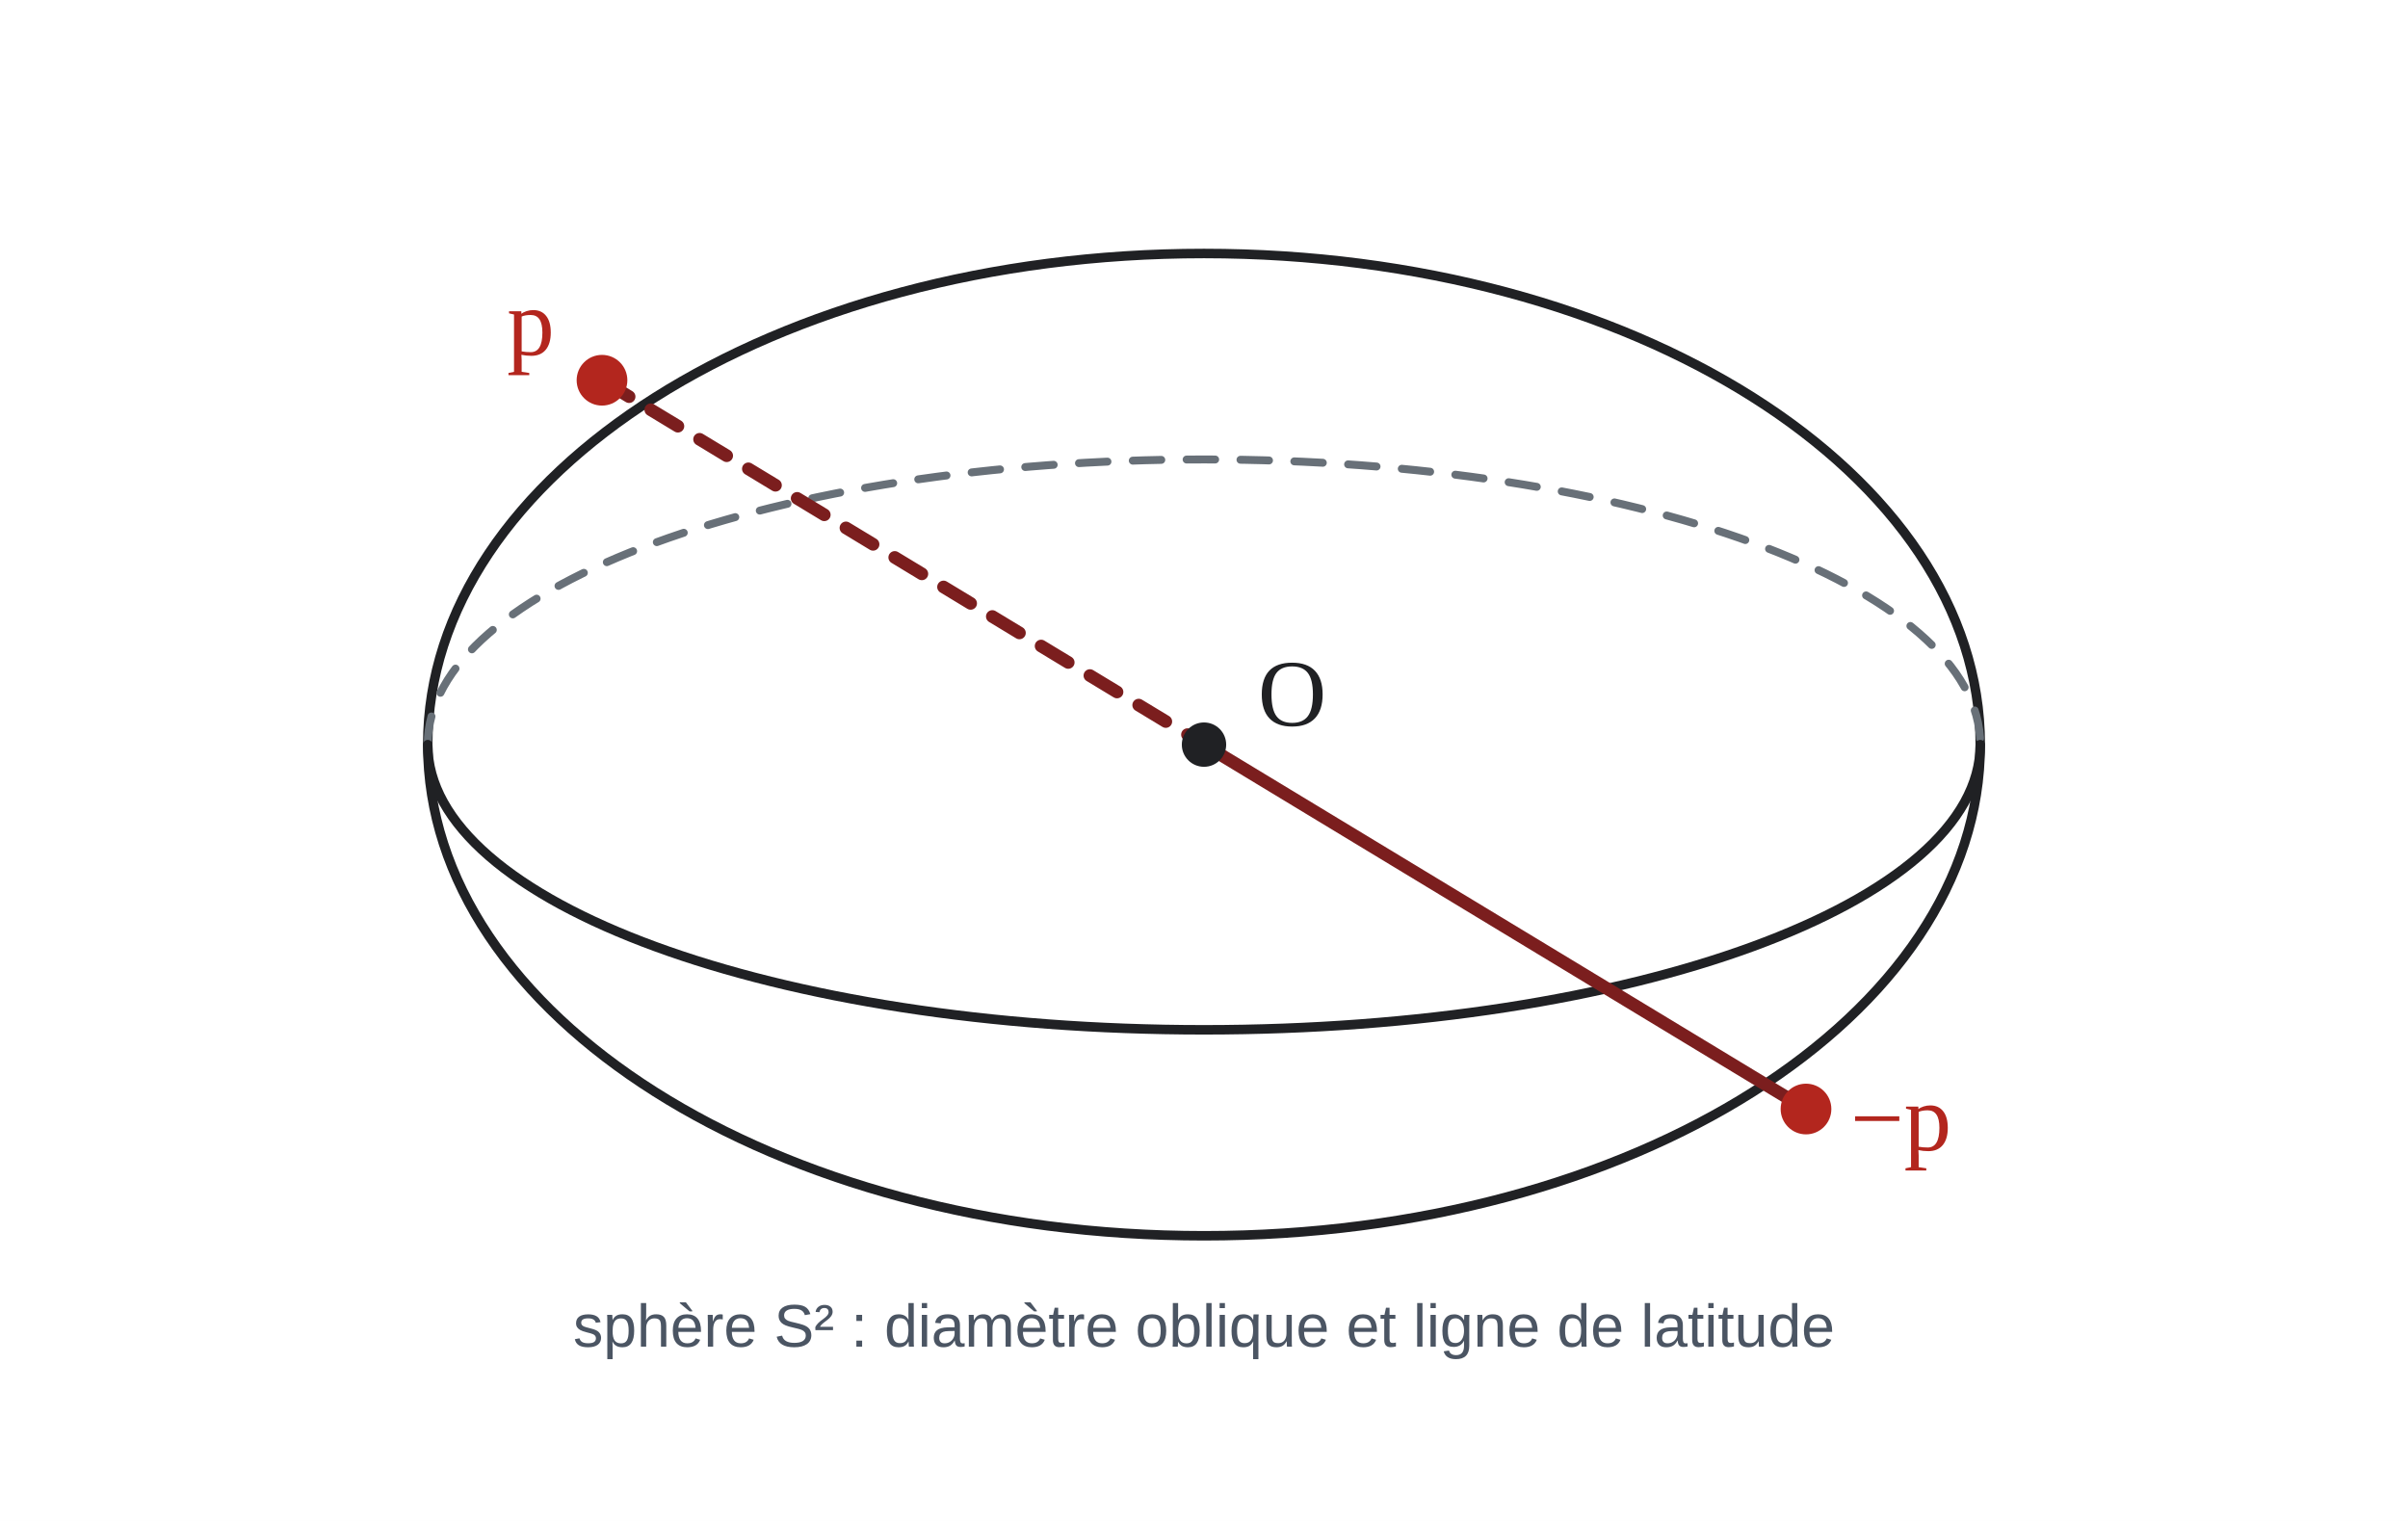
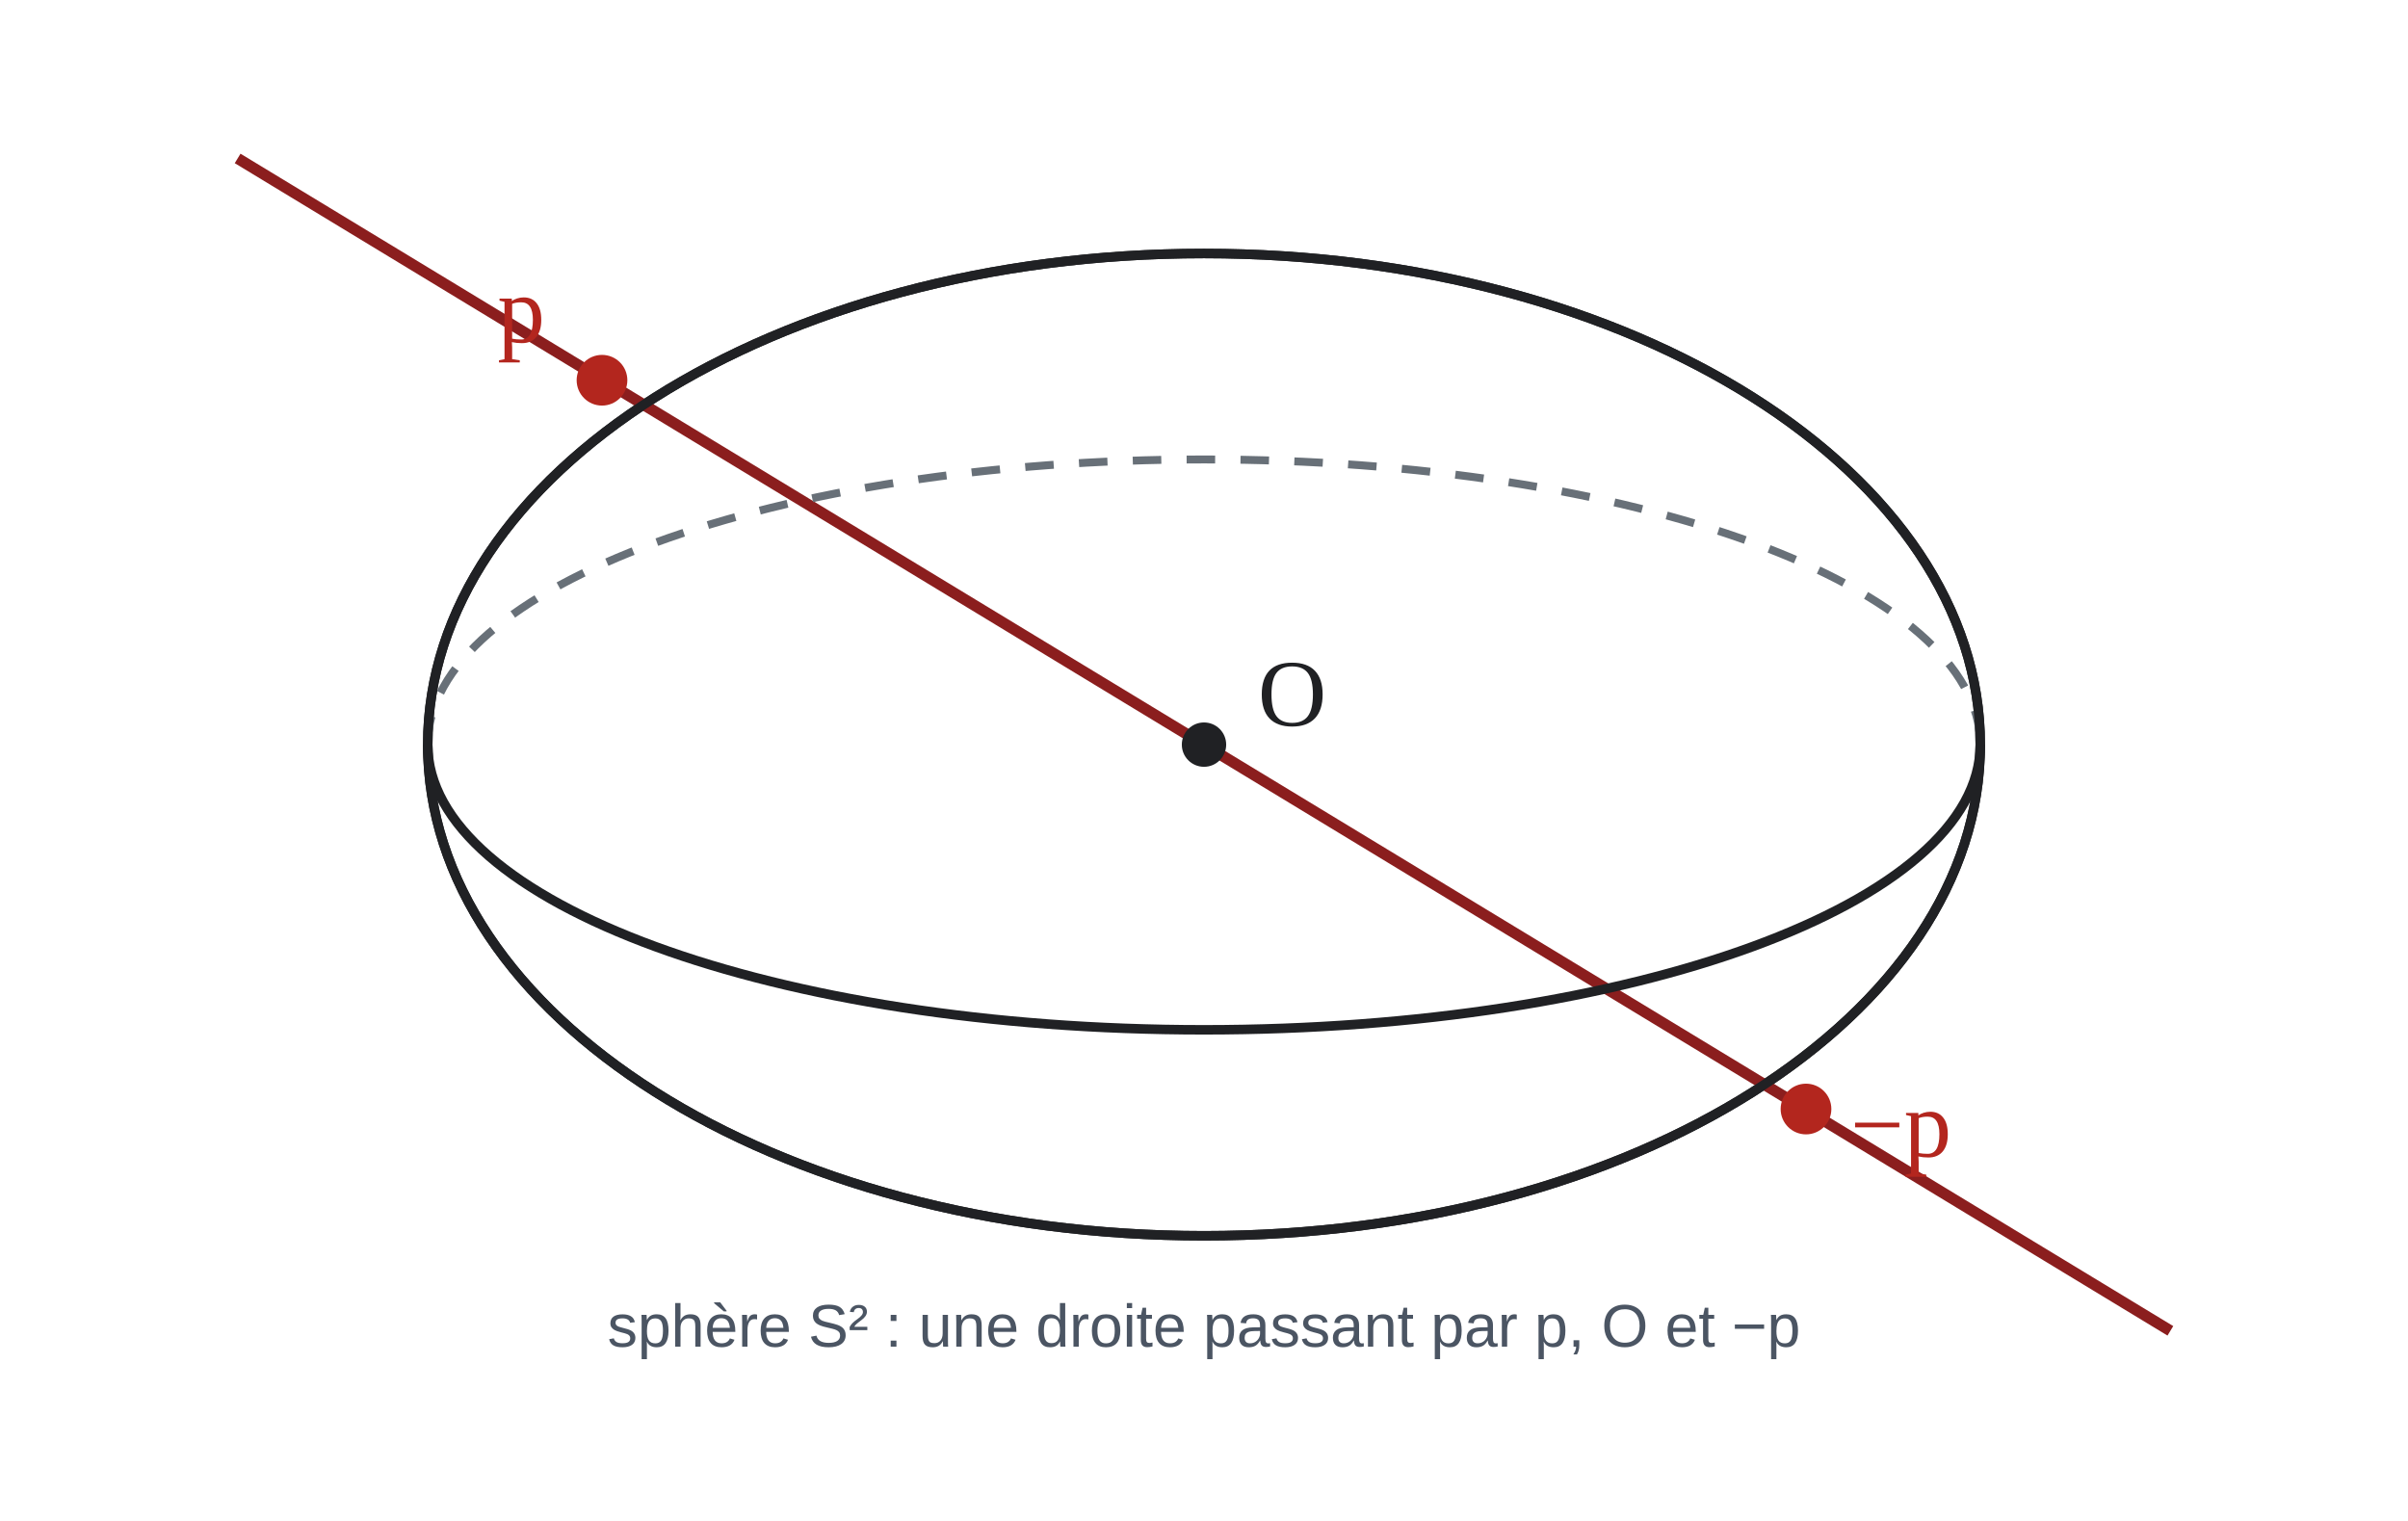
<svg xmlns="http://www.w3.org/2000/svg" width="760" height="480" viewBox="0 0 760 480">
  <rect width="760" height="480" fill="#ffffff" />
-   <g fill="none" stroke-linecap="round" stroke-linejoin="round">
-     <ellipse cx="380" cy="235" rx="245" ry="155" stroke="#202124" stroke-width="3" />
-     <path d="M135,235 C135,185 245,145 380,145 C515,145 625,185 625,235" stroke="#687078" stroke-width="2.5" stroke-dasharray="9 8" />
-     <path d="M135,235 C135,285 245,325 380,325 C515,325 625,285 625,235" stroke="#202124" stroke-width="3" />
-     <path d="M190,120 L380,235" stroke="#7b1e1e" stroke-width="4" stroke-dasharray="10 8" />
-     <path d="M380,235 L570,350" stroke="#7b1e1e" stroke-width="4" />
-     <path d="M380,235 L535,329" stroke="#7b1e1e" stroke-width="1.5" stroke-dasharray="3 7" opacity="0.7" />
-   </g>
+   <ellipse cx="380" cy="235" rx="245" ry="155" fill="#ffffff" stroke="#202124" stroke-width="3" />
+   <line x1="75" y1="50" x2="685" y2="420" stroke="#8b1e1e" stroke-width="3.5" />
+   <path d="M135,235 C135,185 245,145 380,145 C515,145 625,185 625,235" fill="none" stroke="#687078" stroke-width="2.5" stroke-dasharray="9 8" />
+   <path d="M135,235 C135,285 245,325 380,325 C515,325 625,285 625,235" fill="none" stroke="#202124" stroke-width="3" />
+   <ellipse cx="380" cy="235" rx="245" ry="155" fill="none" stroke="#202124" stroke-width="3" />
  <circle cx="380" cy="235" r="7" fill="#202124" />
  <circle cx="190" cy="120" r="8" fill="#b3261e" />
  <circle cx="570" cy="350" r="8" fill="#b3261e" />
  <g font-family="Times New Roman, serif" font-size="30">
-     <text x="160" y="112" fill="#b3261e">p</text>
-     <text x="584" y="363" fill="#b3261e">−p</text>
+     <text x="157" y="108" fill="#b3261e">p</text>
+     <text x="584" y="365" fill="#b3261e">−p</text>
    <text x="397" y="229" fill="#202124">O</text>
  </g>
-   <text x="380" y="425" text-anchor="middle" font-family="Arial, sans-serif" font-size="19" fill="#4b5563">sphère S² : diamètre oblique et ligne de latitude</text>
+   <text x="380" y="425" text-anchor="middle" font-family="Arial, sans-serif" font-size="19" fill="#4b5563">sphère S² : une droite passant par p, O et −p</text>
</svg>
